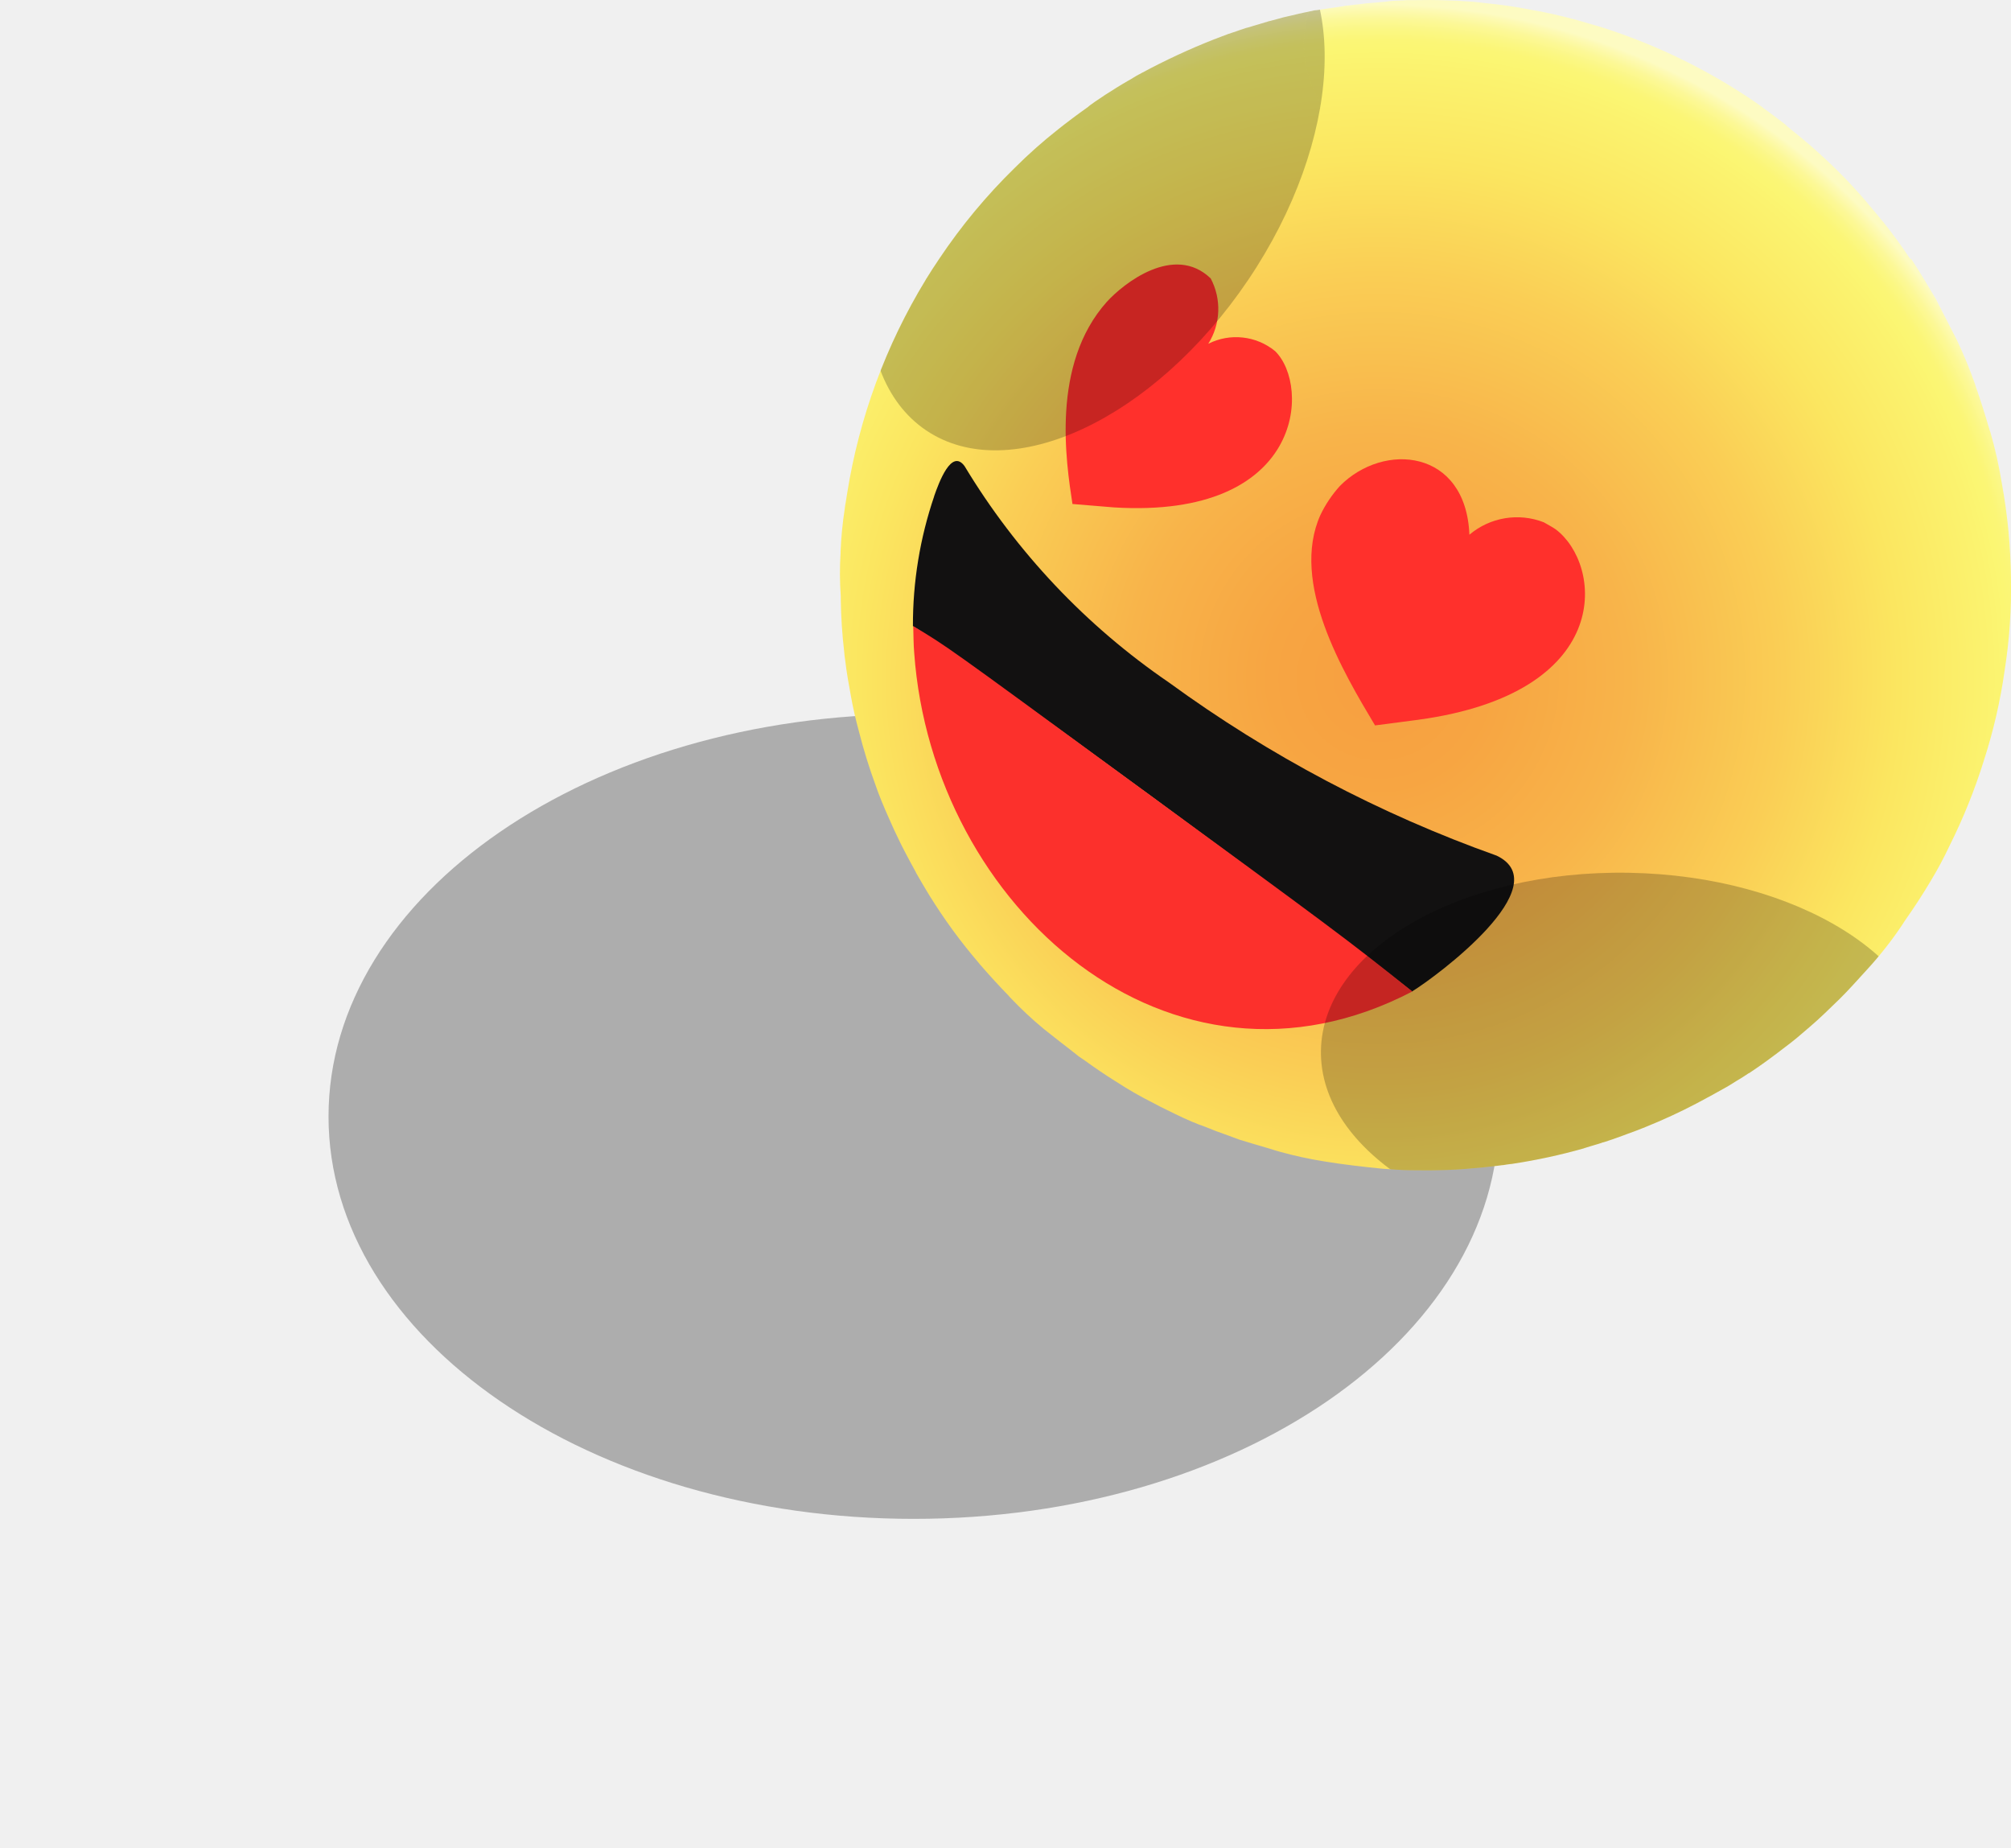
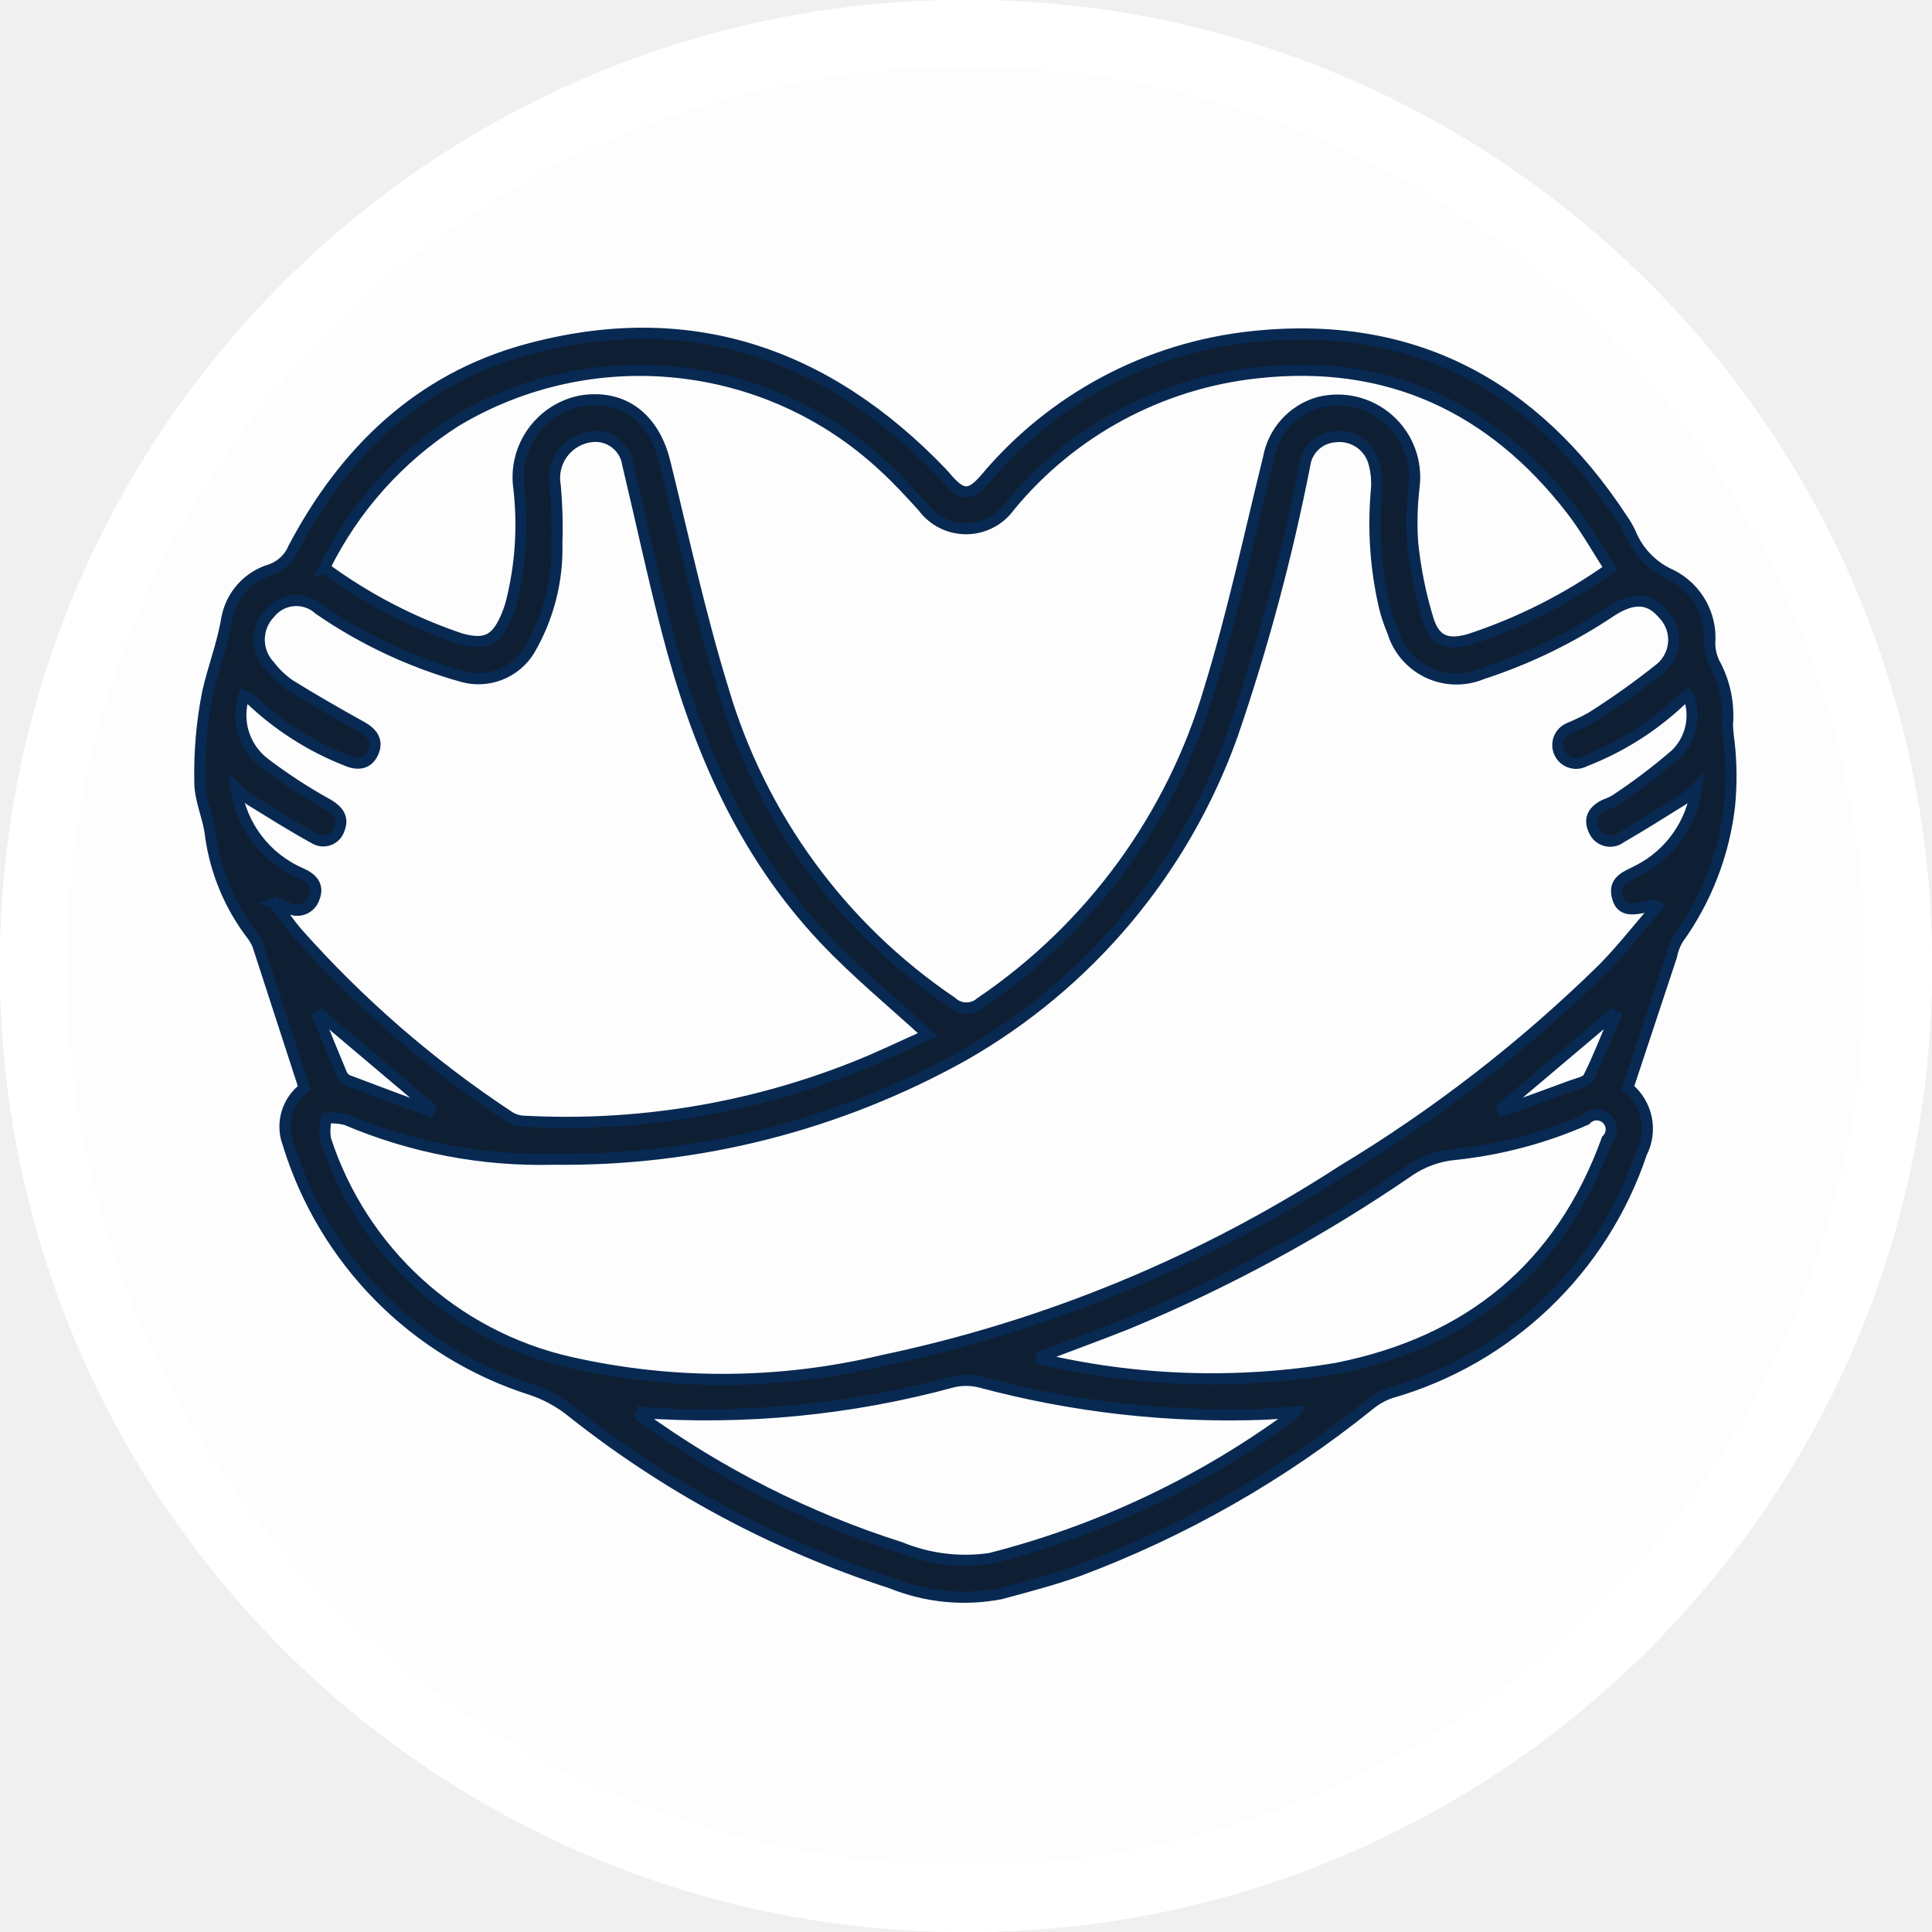
- <svg xmlns="http://www.w3.org/2000/svg" xmlns:xlink="http://www.w3.org/1999/xlink" width="82.478" height="75.758" viewBox="0 0 82.478 75.758">
-   <defs>
-     <radialGradient id="radial-gradient" cx="0.471" cy="0.58" r="0.575" gradientTransform="matrix(-0.999, -0.004, -0.004, 1, 0.933, 0.001)" gradientUnits="objectBoundingBox">
-       <stop offset="0" stop-color="#f79f40" />
-       <stop offset="0.163" stop-color="#f7a542" />
-       <stop offset="0.371" stop-color="#f8b44a" />
-       <stop offset="0.601" stop-color="#face55" />
-       <stop offset="0.771" stop-color="#fbe660" />
-       <stop offset="0.91" stop-color="#fbf36f" />
-       <stop offset="0.932" stop-color="#fbf672" />
-       <stop offset="0.947" stop-color="#fbf676" />
-       <stop offset="0.962" stop-color="#fbf783" />
-       <stop offset="0.978" stop-color="#fcf897" />
-       <stop offset="0.994" stop-color="#fdfab4" />
-       <stop offset="1" stop-color="#fdfbc2" />
-     </radialGradient>
-     <clipPath id="clip-path">
-       <path id="Trazado_116496" data-name="Trazado 116496" d="M52.65,29.84v-.06c0-.11-.03-.77-.15-1.75-.01-.09-.02-.17-.03-.26-.02-.12-.04-.25-.06-.38a23.894,23.894,0,0,0-3.15-8.77c0-.01-.01-.01-.01-.02-.17-.29-.35-.57-.54-.85h0a23.353,23.353,0,0,0-3.06-3.74,20.449,20.449,0,0,0-1.77-1.6c-.39-.32-.78-.62-1.19-.91a.265.265,0,0,1-.06-.05l-.05-.04-.21-.15c-.26-.18-.55-.37-.86-.57h0c-.01-.01-.02-.01-.03-.02-.15-.09-.3-.19-.47-.28-.07-.04-.15-.09-.22-.13s-.12-.07-.19-.11a1.092,1.092,0,0,0-.15-.08,25.413,25.413,0,0,0-2.93-1.4c-.26-.11-.47-.18-.58-.23l-.18-.07-.18-.07c-.01,0-.02-.01-.03-.01l-.04-.01-.3-.1-.04-.01c-.01,0-.03-.01-.04-.01l-.2-.07a2.759,2.759,0,0,0-.27-.08l-.23-.07c-.04-.01-.09-.03-.13-.04-.01,0-.03-.01-.04-.01s-.03-.01-.05-.01a.636.636,0,0,1-.07-.02l-.26-.07-.22-.06c-.07-.02-.14-.03-.21-.05h-.01l-.13-.03-.25-.06-.18-.04a2.049,2.049,0,0,0-.24-.05c-.01,0-.03-.01-.04-.01-.06-.01-.12-.03-.18-.04l-.11-.02-.13-.03h-.02l-.04-.01c-.02,0-.05-.01-.07-.01a1.766,1.766,0,0,1-.2-.04.6.6,0,0,0-.12-.02h0a2.068,2.068,0,0,1-.22-.04l-.19-.03c-.03-.01-.07-.01-.11-.02a.985.985,0,0,0-.17-.02,1,1,0,0,0-.16-.02l-.27-.03-.25-.03c-.03,0-.05-.01-.08-.01h-.02a1.641,1.641,0,0,0-.23-.02l-.34-.03c-.08-.01-.16-.01-.23-.02-.09-.01-.17-.01-.26-.02s-.18-.01-.27-.02A.97.97,0,0,1,29.76,7h-.37c-.48-.01-.96-.01-1.45,0-.11,0-.21,0-.31.01s-.22.01-.32.02c-.07,0-.13.01-.19.01-.16.01-.31.02-.46.04-.05,0-.11.01-.16.01-.22.02-.43.04-.64.07-.1.01-.2.02-.3.04h-.01c-.02,0-.04.01-.06.01q-.24.03-.45.06c-.11.02-.23.04-.34.05-.26.04-.47.08-.61.11-.7.14-1.38.3-2.06.5-.41.11-.77.22-1.21.38a24.021,24.021,0,0,0-5.31,2.61h0c-.17.11-.33.22-.49.33a.265.265,0,0,0-.06.05c-.28.2-.56.4-.84.61a.423.423,0,0,1-.07.05l-.02.02-.02.02c-.01.01-.02.02-.03.02s-.02.01-.03.02c-.08.06-.15.12-.23.18-.15.12-.3.24-.44.36-.08.07-.16.13-.24.2-.16.14-.32.27-.46.4l-.02.02-.02.02c-.03.03-.07.06-.1.09-.75.69-1.21,1.19-1.24,1.22-.23.25-.46.51-.69.77-.16.19-.33.38-.5.59-.01.01-.02.03-.04.04l-.03.03c-.34.42-.69.89-1.08,1.46l-.01.01-.01.01c-.01.01-.01.02-.02.02-.18.26-.36.55-.54.86-.16.26-.32.52-.46.75l-.46.88c-.15.29-.29.56-.42.82a16.758,16.758,0,0,0-.76,1.82h0v.01c-.22.6-.42,1.23-.6,1.84l-.01.02a.037.037,0,0,1-.01.03,17.968,17.968,0,0,0-.5,2.13,23.506,23.506,0,0,0-.17,7.66,22.794,22.794,0,0,0,.82,3.68,23.944,23.944,0,0,0,1.38,3.51,15.311,15.311,0,0,0,.75,1.42c.32.56.68,1.11,1.06,1.66.04.07.09.13.13.2a16,16,0,0,0,1.39,1.8c.34.37.78.88,1.14,1.24s.83.82,1.22,1.15h0c.42.37.6.53.99.83q.72.585,1.47,1.08h.01c.16.11.32.22.49.32.19.12.38.24.55.34.09.05.22.13.36.21a.573.573,0,0,1,.07.04c.15.09.33.18.52.29.04.02.09.05.13.07a22.789,22.789,0,0,0,2.12,1c.18.07.42.17.7.28l.24.09.42.15.3.1.11.03c.01,0,.01,0,.02.01l.16.05a2.759,2.759,0,0,0,.27.08l.26.08c.01,0,.02,0,.02.01a22.1,22.1,0,0,0,2.96.66l.09.01c.08.01.17.03.27.04h.03l.23.03.53.06c.24.03.56.05.79.07s.49.03.74.04h.02c.13.01.25.01.37.01.33.01.77,0,1.1.01s.79-.03,1.13-.05c.72-.06,1.68-.17,2.39-.28a18.747,18.747,0,0,0,1.84-.38c.14-.04.28-.08.43-.12.43-.12.87-.25,1.24-.36l.43-.16c.35-.12.69-.25,1.03-.38l.17-.06c.4-.15.89-.38,1.32-.59.19-.09.37-.18.55-.28a15.71,15.71,0,0,0,1.56-.88c.02-.01.03-.02.05-.03.41-.26.82-.52,1.22-.81.09-.06.18-.12.26-.17l.44-.34c.12-.09.23-.18.35-.27l.66-.52a14.289,14.289,0,0,0,1.37-1.26l.03-.03.07-.07c.35-.35.74-.77,1.2-1.29a.138.138,0,0,0,.03-.04h0a20.958,20.958,0,0,0,2.02-2.71c.01-.01.01-.02.02-.03.19-.3.38-.61.57-.95v-.01h0c.08-.14.16-.29.24-.44.11-.2.22-.41.31-.59l.09-.18c.16-.32.31-.65.47-.99.21-.47.41-.94.56-1.36h0c.26-.7.5-1.44.71-2.23.13-.48.25-.96.33-1.41.1-.48.18-.98.25-1.5.02-.12.03-.23.05-.34.08-.69.14-1.41.16-2.14v-.13C52.68,31.04,52.68,30.45,52.65,29.84Z" transform="translate(-4.654 -6.992)" />
-     </clipPath>
-     <linearGradient id="linear-gradient" x1="-0.166" y1="-323.933" x2="-1.166" y2="-323.933" gradientUnits="objectBoundingBox">
-       <stop offset="0" stop-color="#19b79c" />
-       <stop offset="0.405" stop-color="#1dbb9e" />
-       <stop offset="0.825" stop-color="#2ac8a3" />
-       <stop offset="0.997" stop-color="#31cfa6" />
-     </linearGradient>
-     <linearGradient id="linear-gradient-2" x1="-2.106" y1="-363.238" x2="-3.08" y2="-363.238" xlink:href="#linear-gradient" />
-     <clipPath id="clip-path-2">
-       <path id="Trazado_116504" data-name="Trazado 116504" d="M4.652,29.65v-.06a15.757,15.757,0,0,1,.17-1.74,2.335,2.335,0,0,1,.04-.26c.02-.12.04-.25.06-.38a24.088,24.088,0,0,1,3.22-8.75c0-.01.01-.01.01-.02.18-.29.36-.57.55-.85h0a23.39,23.39,0,0,1,3.09-3.72,20.134,20.134,0,0,1,1.78-1.58q.585-.465,1.2-.9a.265.265,0,0,0,.06-.05l.05-.04.21-.15c.26-.18.55-.37.86-.56h0c.01-.01.02-.01.03-.02.15-.09.31-.19.47-.28a2.53,2.53,0,0,0,.22-.13c.06-.04.12-.07.19-.11.05-.03.1-.05.15-.08a27.308,27.308,0,0,1,2.95-1.37c.26-.1.47-.18.58-.22l.18-.06.18-.06c.01,0,.02-.01.03-.01l.05-.02.3-.1.04-.01c.01,0,.03-.01.04-.01l.2-.06c.08-.02.19-.06.27-.08l.23-.07a.647.647,0,0,0,.13-.04c.01,0,.03-.01.04-.01s.03-.01.05-.01a.637.637,0,0,0,.07-.02l.26-.07.22-.06c.07-.02.14-.03.21-.05h.01l.13-.03c.08-.02.18-.04.25-.06l.18-.04c.08-.02.16-.03.24-.05.01,0,.03-.01.04-.01a1.163,1.163,0,0,0,.18-.04l.11-.01.13-.02h.02l.04-.01c.02,0,.05-.01.07-.01l.2-.03c.04-.01.09-.01.13-.02h0l.22-.03.19-.03a.516.516,0,0,0,.11-.02.985.985,0,0,1,.17-.02c.06-.01.11-.01.16-.02l.27-.03.25-.03c.03,0,.05-.01.08-.01h.02c.07-.01.15-.01.23-.02l.34-.03c.08-.01.16-.01.23-.02a1.569,1.569,0,0,1,.24-.03,2.437,2.437,0,0,1,.27-.01.86.86,0,0,1,.16-.01l.15-.01h.24c.49-.01.97-.01,1.45.01.11,0,.21.01.31.01s.22.01.32.02c.07,0,.13.01.19.01.16.01.31.02.46.04.05.01.11.01.16.02.22.02.43.05.64.07.1.01.2.03.3.04h.01c.02,0,.04.01.06.01.16.02.31.05.45.07l.34.06c.26.05.47.09.6.11.69.14,1.38.31,2.06.52.41.11.76.23,1.21.39a24.178,24.178,0,0,1,5.28,2.65h0c.16.11.33.22.49.34a.265.265,0,0,1,.06.05c.28.2.56.41.83.62a.424.424,0,0,0,.07.05l.02.02.02.02.03.03c.01.01.02.01.02.02.08.06.15.12.22.18.15.12.3.24.44.36.08.07.16.14.24.2.16.14.31.28.46.41l.02.02.02.02c.03.03.07.06.1.09.75.69,1.2,1.2,1.23,1.23.23.25.46.51.68.78.16.19.32.38.49.59.01.01.02.03.04.04l.02.03c.33.42.69.89,1.07,1.47l.04.01.01.01c.01.01.01.02.02.02.17.26.36.56.54.86.16.26.31.53.45.75l.45.88c.15.29.29.56.42.82a18.431,18.431,0,0,1,.75,1.83h0v.01c.21.6.41,1.23.59,1.85l.01.02a.037.037,0,0,0,.01.03,17.59,17.59,0,0,1,.48,2.14,22.71,22.71,0,0,1,.37,3.87,21.465,21.465,0,0,1-.26,3.8,21.96,21.96,0,0,1-.85,3.68,23.286,23.286,0,0,1-1.41,3.5,15.244,15.244,0,0,1-.76,1.42c-.33.56-.69,1.11-1.07,1.65-.04.07-.09.13-.13.2a15.2,15.2,0,0,1-1.41,1.79c-.34.37-.79.88-1.15,1.23s-.84.82-1.22,1.14h0c-.43.37-.6.52-1,.82-.49.38-.98.74-1.48,1.07H41.9c-.16.11-.32.21-.49.31-.19.12-.38.24-.55.33-.09.05-.22.12-.36.2a.574.574,0,0,0-.07.04c-.15.08-.33.18-.52.28-.04.02-.09.05-.13.07a23.108,23.108,0,0,1-2.12.98c-.18.07-.42.17-.71.27l-.24.09-.42.15-.3.1-.11.03c-.01,0-.01,0-.02.01l-.16.05c-.08.02-.19.06-.27.08l-.26.08c-.01,0-.02,0-.02.01a23.962,23.962,0,0,1-2.96.64l-.09.01c-.08.01-.17.02-.27.04H31.8l-.23.03-.53.06c-.24.02-.56.05-.79.07s-.49.03-.74.04h-.02c-.13,0-.25.01-.37.01-.33.01-.77,0-1.1,0s-.79-.04-1.13-.06c-.72-.07-1.68-.18-2.39-.3a16.281,16.281,0,0,1-1.84-.4c-.14-.04-.28-.08-.43-.13-.43-.12-.87-.26-1.24-.37l-.43-.16c-.35-.12-.69-.25-1.03-.39l-.17-.06c-.4-.15-.88-.38-1.32-.6-.19-.09-.37-.18-.55-.28a15.612,15.612,0,0,1-1.55-.89.219.219,0,0,0-.05-.03c-.41-.26-.81-.53-1.21-.82-.09-.06-.17-.12-.25-.17L14,49.97c-.12-.09-.23-.18-.35-.27l-.66-.52a15.233,15.233,0,0,1-1.36-1.27l-.03-.03-.06-.07c-.34-.35-.74-.78-1.19-1.3a.138.138,0,0,1-.03-.04h0a21.889,21.889,0,0,1-2-2.73c-.01-.01-.01-.02-.02-.03-.18-.3-.37-.61-.56-.95v-.01h0c-.08-.14-.16-.29-.24-.44-.11-.21-.22-.41-.31-.59l-.09-.18c-.16-.32-.31-.65-.46-.99-.21-.47-.41-.95-.55-1.36h0a22.441,22.441,0,0,1-.69-2.23c-.13-.48-.24-.96-.32-1.41-.09-.49-.18-.98-.24-1.5-.02-.12-.03-.23-.04-.34a21.166,21.166,0,0,1-.14-2.14v-.13A13.347,13.347,0,0,1,4.652,29.65Z" transform="translate(-4.627 -6.983)" fill="url(#radial-gradient)" />
-     </clipPath>
-   </defs>
-   <g id="Grupo_157926" data-name="Grupo 157926" transform="translate(13.474)">
-     <ellipse id="Elipse_4737" data-name="Elipse 4737" cx="24" cy="16.5" rx="24" ry="16.5" transform="translate(0 29.284)" fill="#0b0b0b" opacity="0.292" style="mix-blend-mode: multiply;isolation: isolate" />
-     <path id="Trazado_116493" data-name="Trazado 116493" d="M4.652,29.65v-.06a15.757,15.757,0,0,1,.17-1.74,2.335,2.335,0,0,1,.04-.26c.02-.12.04-.25.06-.38a24.088,24.088,0,0,1,3.22-8.75c0-.01.01-.01.01-.02.18-.29.36-.57.55-.85h0a23.39,23.39,0,0,1,3.09-3.72,20.134,20.134,0,0,1,1.78-1.58q.585-.465,1.2-.9a.265.265,0,0,0,.06-.05l.05-.04.21-.15c.26-.18.55-.37.86-.56h0c.01-.01.02-.01.03-.02.15-.09.31-.19.47-.28a2.53,2.53,0,0,0,.22-.13c.06-.04.12-.07.19-.11.05-.03.1-.05.15-.08a27.308,27.308,0,0,1,2.95-1.37c.26-.1.47-.18.58-.22l.18-.06.18-.06c.01,0,.02-.01.03-.01l.05-.02.3-.1.04-.01c.01,0,.03-.01.04-.01l.2-.06c.08-.02.19-.06.27-.08l.23-.07a.647.647,0,0,0,.13-.04c.01,0,.03-.01.04-.01s.03-.01.05-.01a.637.637,0,0,0,.07-.02l.26-.07.22-.06c.07-.02.14-.03.21-.05h.01l.13-.03c.08-.02.18-.04.25-.06l.18-.04c.08-.02.16-.03.24-.05.01,0,.03-.01.04-.01a1.163,1.163,0,0,0,.18-.04l.11-.01.13-.02h.02l.04-.01c.02,0,.05-.01.07-.01l.2-.03c.04-.01.09-.01.13-.02h0l.22-.03.19-.03a.516.516,0,0,0,.11-.02.985.985,0,0,1,.17-.02c.06-.01.11-.01.16-.02l.27-.03.25-.03c.03,0,.05-.01.08-.01h.02c.07-.01.15-.01.23-.02l.34-.03c.08-.01.16-.01.23-.02a1.569,1.569,0,0,1,.24-.03,2.437,2.437,0,0,1,.27-.01.86.86,0,0,1,.16-.01l.15-.01h.24c.49-.01.97-.01,1.45.01.11,0,.21.01.31.01s.22.01.32.02c.07,0,.13.01.19.01.16.01.31.02.46.04.05.01.11.01.16.02.22.02.43.05.64.07.1.01.2.03.3.04h.01c.02,0,.04.01.06.01.16.02.31.05.45.07l.34.06c.26.05.47.09.6.11.69.14,1.38.31,2.06.52.41.11.76.23,1.21.39a24.178,24.178,0,0,1,5.28,2.65h0c.16.11.33.22.49.34a.265.265,0,0,1,.06.05c.28.2.56.41.83.62a.424.424,0,0,0,.07.05l.02.02.02.02.03.03c.01.01.02.01.02.02.08.06.15.12.22.18.15.12.3.24.44.36.08.07.16.14.24.2.16.14.31.28.46.41l.02.02.02.02c.03.03.07.06.1.09.75.69,1.2,1.2,1.23,1.23.23.25.46.51.68.78.16.19.32.38.49.59.01.01.02.03.04.04l.02.03c.33.42.69.89,1.07,1.47l.04.01.01.01c.01.01.01.02.02.02.17.26.36.56.54.86.16.26.31.53.45.75l.45.88c.15.29.29.56.42.82a18.431,18.431,0,0,1,.75,1.83h0v.01c.21.6.41,1.23.59,1.85l.01.02a.037.037,0,0,0,.01.03,17.59,17.59,0,0,1,.48,2.14,22.71,22.71,0,0,1,.37,3.87,21.465,21.465,0,0,1-.26,3.8,21.96,21.96,0,0,1-.85,3.68,23.286,23.286,0,0,1-1.41,3.5,15.244,15.244,0,0,1-.76,1.42c-.33.56-.69,1.11-1.07,1.65-.04.07-.09.13-.13.2a15.2,15.2,0,0,1-1.41,1.79c-.34.37-.79.88-1.15,1.23s-.84.82-1.22,1.14h0c-.43.37-.6.52-1,.82-.49.38-.98.74-1.48,1.07H41.9c-.16.11-.32.21-.49.31-.19.12-.38.24-.55.33-.09.05-.22.12-.36.2a.574.574,0,0,0-.07.04c-.15.08-.33.18-.52.28-.04.02-.09.05-.13.07a23.108,23.108,0,0,1-2.12.98c-.18.07-.42.17-.71.27l-.24.09-.42.15-.3.1-.11.03c-.01,0-.01,0-.02.01l-.16.05c-.08.02-.19.06-.27.08l-.26.08c-.01,0-.02,0-.02.01a23.962,23.962,0,0,1-2.96.64l-.09.01c-.08.01-.17.02-.27.04H31.8l-.23.03-.53.06c-.24.02-.56.05-.79.07s-.49.03-.74.04h-.02c-.13,0-.25.01-.37.01-.33.01-.77,0-1.1,0s-.79-.04-1.13-.06c-.72-.07-1.68-.18-2.39-.3a16.281,16.281,0,0,1-1.84-.4c-.14-.04-.28-.08-.43-.13-.43-.12-.87-.26-1.24-.37l-.43-.16c-.35-.12-.69-.25-1.03-.39l-.17-.06c-.4-.15-.88-.38-1.32-.6-.19-.09-.37-.18-.55-.28a15.612,15.612,0,0,1-1.55-.89.219.219,0,0,0-.05-.03c-.41-.26-.81-.53-1.21-.82-.09-.06-.17-.12-.25-.17L14,49.97c-.12-.09-.23-.18-.35-.27l-.66-.52a15.233,15.233,0,0,1-1.36-1.27l-.03-.03-.06-.07c-.34-.35-.74-.78-1.19-1.3a.138.138,0,0,1-.03-.04h0a21.889,21.889,0,0,1-2-2.73c-.01-.01-.01-.02-.02-.03-.18-.3-.37-.61-.56-.95v-.01h0c-.08-.14-.16-.29-.24-.44-.11-.21-.22-.41-.31-.59l-.09-.18c-.16-.32-.31-.65-.46-.99-.21-.47-.41-.95-.55-1.36h0a22.441,22.441,0,0,1-.69-2.23c-.13-.48-.24-.96-.32-1.41-.09-.49-.18-.98-.24-1.5-.02-.12-.03-.23-.04-.34a21.166,21.166,0,0,1-.14-2.14v-.13A13.347,13.347,0,0,1,4.652,29.65Z" transform="translate(16.349 -6.983)" fill="url(#radial-gradient)" />
-     <g id="Grupo_86225" data-name="Grupo 86225" transform="translate(20.955 0.009)" clip-path="url(#clip-path)">
-       <path id="Trazado_116494" data-name="Trazado 116494" d="M50.67,21.64a4.37,4.37,0,0,1,.18-.46C50.8,21.33,50.74,21.48,50.67,21.64Z" transform="translate(-48.844 -6.992)" fill="url(#linear-gradient)" />
-       <path id="Trazado_116495" data-name="Trazado 116495" d="M4.7,34.92c.03-.14.05-.28.08-.41C4.75,34.65,4.73,34.79,4.7,34.92Z" transform="translate(43.196 -6.992)" fill="url(#linear-gradient-2)" />
-     </g>
-     <path id="Trazado_116497" data-name="Trazado 116497" d="M25.873,27.33A16.375,16.375,0,0,0,25,32.66c2.26,1.39,16.97,12.2,20.47,14.98,1.03-.63,6.02-4.35,3.47-5.57a52.925,52.925,0,0,1-13.44-7.1,28.664,28.664,0,0,1-8.38-8.87c-.54-.75-1.06.69-1.25,1.23" transform="translate(-1.032 -6.983)" fill="#121111" />
-     <path id="Trazado_116499" data-name="Trazado 116499" d="M29.22,33.76c.75,10.43,10.52,19.05,20.43,13.88-2.65-2.12-3.33-2.62-11.66-8.71-7.45-5.46-7.45-5.46-8.81-6.27.01.33.01.77.04,1.1" transform="translate(-5.199 -6.983)" fill="#fc302c" />
-     <g id="Grupo_86231" data-name="Grupo 86231" transform="translate(40.307 18.833)">
-       <path id="Trazado_116501" data-name="Trazado 116501" d="M22.473,28.1c-1.25,2.78.93,6.44,2.24,8.63.65-.09,1.52-.19,2.17-.29,7.67-1.22,7.14-6.32,5.24-7.75-.14-.1-.34-.2-.49-.29a3.024,3.024,0,0,0-3.05.51c-.14-3.51-3.51-3.82-5.31-2a4.969,4.969,0,0,0-.8,1.19" transform="translate(-22.099 -25.816)" fill="#ff302c" />
-     </g>
-     <g id="Grupo_86232" data-name="Grupo 86232" transform="translate(30.232 10.846)">
-       <path id="Trazado_116503" data-name="Trazado 116503" d="M35.806,19.36c-2.3,2.57-1.67,6.58-1.41,8.29.51.04,1.19.1,1.7.14,7.78.48,8.08-4.98,6.61-6.41a2.529,2.529,0,0,0-2.74-.3,2.679,2.679,0,0,0,.1-2.68c-1.5-1.44-3.58.21-4.26.96" transform="translate(-34.117 -17.829)" fill="#ff302c" />
-     </g>
-     <g id="Enmascarar_grupo_59" data-name="Enmascarar grupo 59" transform="translate(20.976 0)" clip-path="url(#clip-path-2)">
-       <g id="Grupo_86233" data-name="Grupo 86233" transform="translate(-2.683 -7.272)" opacity="0.561" style="mix-blend-mode: multiply;isolation: isolate">
-         <g id="Grupo_86230" data-name="Grupo 86230" transform="translate(0)">
-           <ellipse id="Elipse_4734" data-name="Elipse 4734" cx="12.5" cy="7.5" rx="12.5" ry="7.5" transform="translate(21.707 1.557)" fill="#fff" opacity="0.743" />
-           <ellipse id="Elipse_4735" data-name="Elipse 4735" cx="12.5" cy="7.5" rx="12.5" ry="7.5" transform="translate(26.415 8.388) rotate(124)" opacity="0.387" />
-           <ellipse id="Elipse_4736" data-name="Elipse 4736" cx="12.5" cy="7.5" rx="12.5" ry="7.5" transform="matrix(-1, -0.017, 0.017, -1, 47.282, 58.274)" opacity="0.387" />
+ <svg xmlns="http://www.w3.org/2000/svg" width="87" height="87" viewBox="0 0 87 87">
+   <g id="Grupo_1098749" data-name="Grupo 1098749" transform="translate(-1244.333 -163)">
+     <g id="Grupo_1098744" data-name="Grupo 1098744">
+       <g id="Grupo_1098741" data-name="Grupo 1098741" transform="translate(41.013 -225.742)">
+         <g id="Rectángulo_400898" data-name="Rectángulo 400898" transform="translate(1203.32 388.742)" fill="#fff" stroke="#fff" stroke-width="3" opacity="0.859">
+           <rect width="87" height="87" rx="43.5" stroke="none" />
+           <rect x="1.5" y="1.5" width="84" height="84" rx="42" fill="none" />
+         </g>
+         <g id="Rectángulo_400907" data-name="Rectángulo 400907" transform="translate(1203.32 388.742)" fill="none" stroke="#fff" stroke-width="3">
+           <rect width="87" height="87" rx="43.5" stroke="none" />
+           <rect x="1.5" y="1.5" width="84" height="84" rx="42" fill="none" />
        </g>
      </g>
    </g>
+     <g id="Grupo_1098747" data-name="Grupo 1098747" transform="translate(1253.333 178)">
+       <path id="Trazado_126564" data-name="Trazado 126564" d="M1868.842,1956.544a2.38,2.38,0,0,1,.617,2.929,16.775,16.775,0,0,1-11.318,10.811,3.069,3.069,0,0,0-.941.534,47.281,47.281,0,0,1-13.121,7.482c-1.138.407-2.315.71-3.483,1.028a8.73,8.73,0,0,1-4.918-.481,45.818,45.818,0,0,1-14.542-7.833,5.936,5.936,0,0,0-1.673-.878,16.779,16.779,0,0,1-10.959-11.089,2.167,2.167,0,0,1,.734-2.492c-.709-2.187-1.4-4.314-2.093-6.438a1.939,1.939,0,0,0-.274-.471,9.5,9.5,0,0,1-1.852-4.446c-.084-.811-.48-1.6-.482-2.4a18.6,18.6,0,0,1,.352-4.069c.248-1.109.673-2.174.861-3.322a2.829,2.829,0,0,1,1.978-2.2,1.74,1.74,0,0,0,1.031-.978c2.3-4.358,5.655-7.6,10.461-8.921,7.313-2.01,13.524.124,18.712,5.523.1.1.182.206.273.309.673.763,1.021.758,1.7-.022a18.15,18.15,0,0,1,12.008-6.4c7.237-.779,12.706,2.178,16.651,8.173a4.484,4.484,0,0,1,.383.65,3.5,3.5,0,0,0,1.859,1.915,3.162,3.162,0,0,1,1.722,3.063,2.052,2.052,0,0,0,.206.892,4.915,4.915,0,0,1,.59,2.777,7.562,7.562,0,0,0,.076.806,13.735,13.735,0,0,1,.019,2.853,12.767,12.767,0,0,1-2.33,6.007,2.384,2.384,0,0,0-.284.763C1870.16,1952.563,1869.515,1954.514,1868.842,1956.544Zm2.705-17.7c-.148.119-.241.178-.317.256a13.248,13.248,0,0,1-4.325,2.731.823.823,0,1,1-.722-1.477,10.042,10.042,0,0,0,.989-.472,34.451,34.451,0,0,0,3.111-2.211,1.665,1.665,0,0,0,.152-2.458c-.617-.736-1.333-.776-2.311-.157a23.469,23.469,0,0,1-5.841,2.845,3,3,0,0,1-4.037-1.917,7.032,7.032,0,0,1-.369-1.1,16.71,16.71,0,0,1-.36-5.252,3.465,3.465,0,0,0-.146-1.343,1.61,1.61,0,0,0-1.737-1.06,1.468,1.468,0,0,0-1.342,1.265,91.728,91.728,0,0,1-3.268,12.177,27.129,27.129,0,0,1-12.111,14.421,36.907,36.907,0,0,1-18.422,4.667,22.355,22.355,0,0,1-9.371-1.782,2.7,2.7,0,0,0-.887-.073,2.6,2.6,0,0,0-.044.94,15.072,15.072,0,0,0,11.005,10.059,31,31,0,0,0,14.089-.078,61.016,61.016,0,0,0,20.681-8.535,63.813,63.813,0,0,0,11.8-9.152c.835-.859,1.578-1.809,2.387-2.745-.144-.064-.169-.086-.186-.081-1,.293-1.412.232-1.578-.3-.252-.812.4-.983.927-1.262a4.874,4.874,0,0,0,2.617-3.705,6.507,6.507,0,0,1-.6.517c-.928.579-1.853,1.164-2.8,1.71a.788.788,0,0,1-1.221-.333c-.258-.545.019-.917.523-1.15a2.465,2.465,0,0,0,.437-.2,26.593,26.593,0,0,0,2.713-2.051A2.442,2.442,0,0,0,1871.548,1938.845Zm-61.4-5.714a22.437,22.437,0,0,0,6.153,3.2c1.087.289,1.559.072,2.015-.946a4.881,4.881,0,0,0,.266-.777,14.336,14.336,0,0,0,.323-5.044,3.508,3.508,0,0,1,2.815-3.954c1.875-.295,3.263.756,3.757,2.76.842,3.418,1.584,6.868,2.62,10.228a25.8,25.8,0,0,0,10.291,14.087.97.97,0,0,0,1.309.023,25.881,25.881,0,0,0,10.317-14.151c1.044-3.4,1.787-6.9,2.643-10.363a3.191,3.191,0,0,1,2.271-2.514,3.47,3.47,0,0,1,4.286,3.8,13.612,13.612,0,0,0-.064,2.534,18.269,18.269,0,0,0,.706,3.475c.308.953.88,1.143,1.854.862a23.738,23.738,0,0,0,6.326-3.193c-.588-.9-1.1-1.824-1.737-2.647-3.586-4.632-8.28-6.813-14.15-6.164A16.745,16.745,0,0,0,1841,1930.36a2.412,2.412,0,0,1-3.905.023c-.567-.628-1.144-1.254-1.768-1.824a16.12,16.12,0,0,0-19.272-2.028A16.435,16.435,0,0,0,1810.144,1933.131Zm-2.255,15.092c.409.541.684.936.989,1.3a48.322,48.322,0,0,0,9.623,8.347,1.4,1.4,0,0,0,.706.184,35.154,35.154,0,0,0,14.723-2.406c1.177-.459,2.315-1.018,3.385-1.493-1.6-1.469-3.216-2.792-4.642-4.3-3.7-3.91-5.754-8.706-7.086-13.84-.649-2.5-1.186-5.03-1.786-7.543a1.467,1.467,0,0,0-1.627-1.252,1.876,1.876,0,0,0-1.637,2.215,21.337,21.337,0,0,1,.073,2.605,9.077,9.077,0,0,1-1.232,4.791,2.692,2.692,0,0,1-3.047,1.187,21.6,21.6,0,0,1-6.428-3.017,1.517,1.517,0,0,0-2.208.165,1.715,1.715,0,0,0-.024,2.37,4.091,4.091,0,0,0,.888.854c1.063.661,2.151,1.286,3.247,1.893.492.274.766.635.527,1.165s-.7.576-1.22.347a13.325,13.325,0,0,1-4.31-2.758,1.107,1.107,0,0,0-.28-.149,2.721,2.721,0,0,0,.955,3.063,23.751,23.751,0,0,0,2.859,1.855c.431.262.668.593.477,1.071a.75.75,0,0,1-1.126.433c-.979-.534-1.924-1.134-2.875-1.718a7.046,7.046,0,0,1-.658-.545,4.922,4.922,0,0,0,2.932,3.84c.5.223.824.554.588,1.121a.8.8,0,0,1-1.194.415C1808.358,1948.379,1808.229,1948.343,1807.889,1948.223Zm16.388,22.935c.063.107.077.158.11.181a41.159,41.159,0,0,0,11.7,5.907,7.684,7.684,0,0,0,4.032.494,39.381,39.381,0,0,0,13.5-6.355,1.548,1.548,0,0,0,.212-.236c-.474.034-.88.072-1.286.092a43.211,43.211,0,0,1-12.837-1.435,2.615,2.615,0,0,0-1.259-.02A42.188,42.188,0,0,1,1824.276,1971.158Zm17.951-2.442a33.712,33.712,0,0,0,13.514.458c5.942-1.188,10.072-4.542,12.153-10.292a.655.655,0,1,0-.951-.9,19.767,19.767,0,0,1-5.872,1.561,4.368,4.368,0,0,0-2.084.742,69.112,69.112,0,0,1-12.693,6.885C1845,1967.685,1843.7,1968.159,1842.228,1968.716Zm-32.26-15.458-.114.077c.351.862.7,1.725,1.059,2.582a.555.555,0,0,0,.27.288c1.225.469,2.456.922,3.686,1.38l.051-.141Zm53.207,4.188.046.128c1.024-.372,2.049-.738,3.07-1.119.275-.1.675-.173.779-.38.449-.9.809-1.837,1.2-2.762l-.139-.054Z" transform="translate(-1804.536 -1922.559)" fill="#0f1f33" stroke="#082952" stroke-width="0.5" />
+     </g>
  </g>
</svg>
